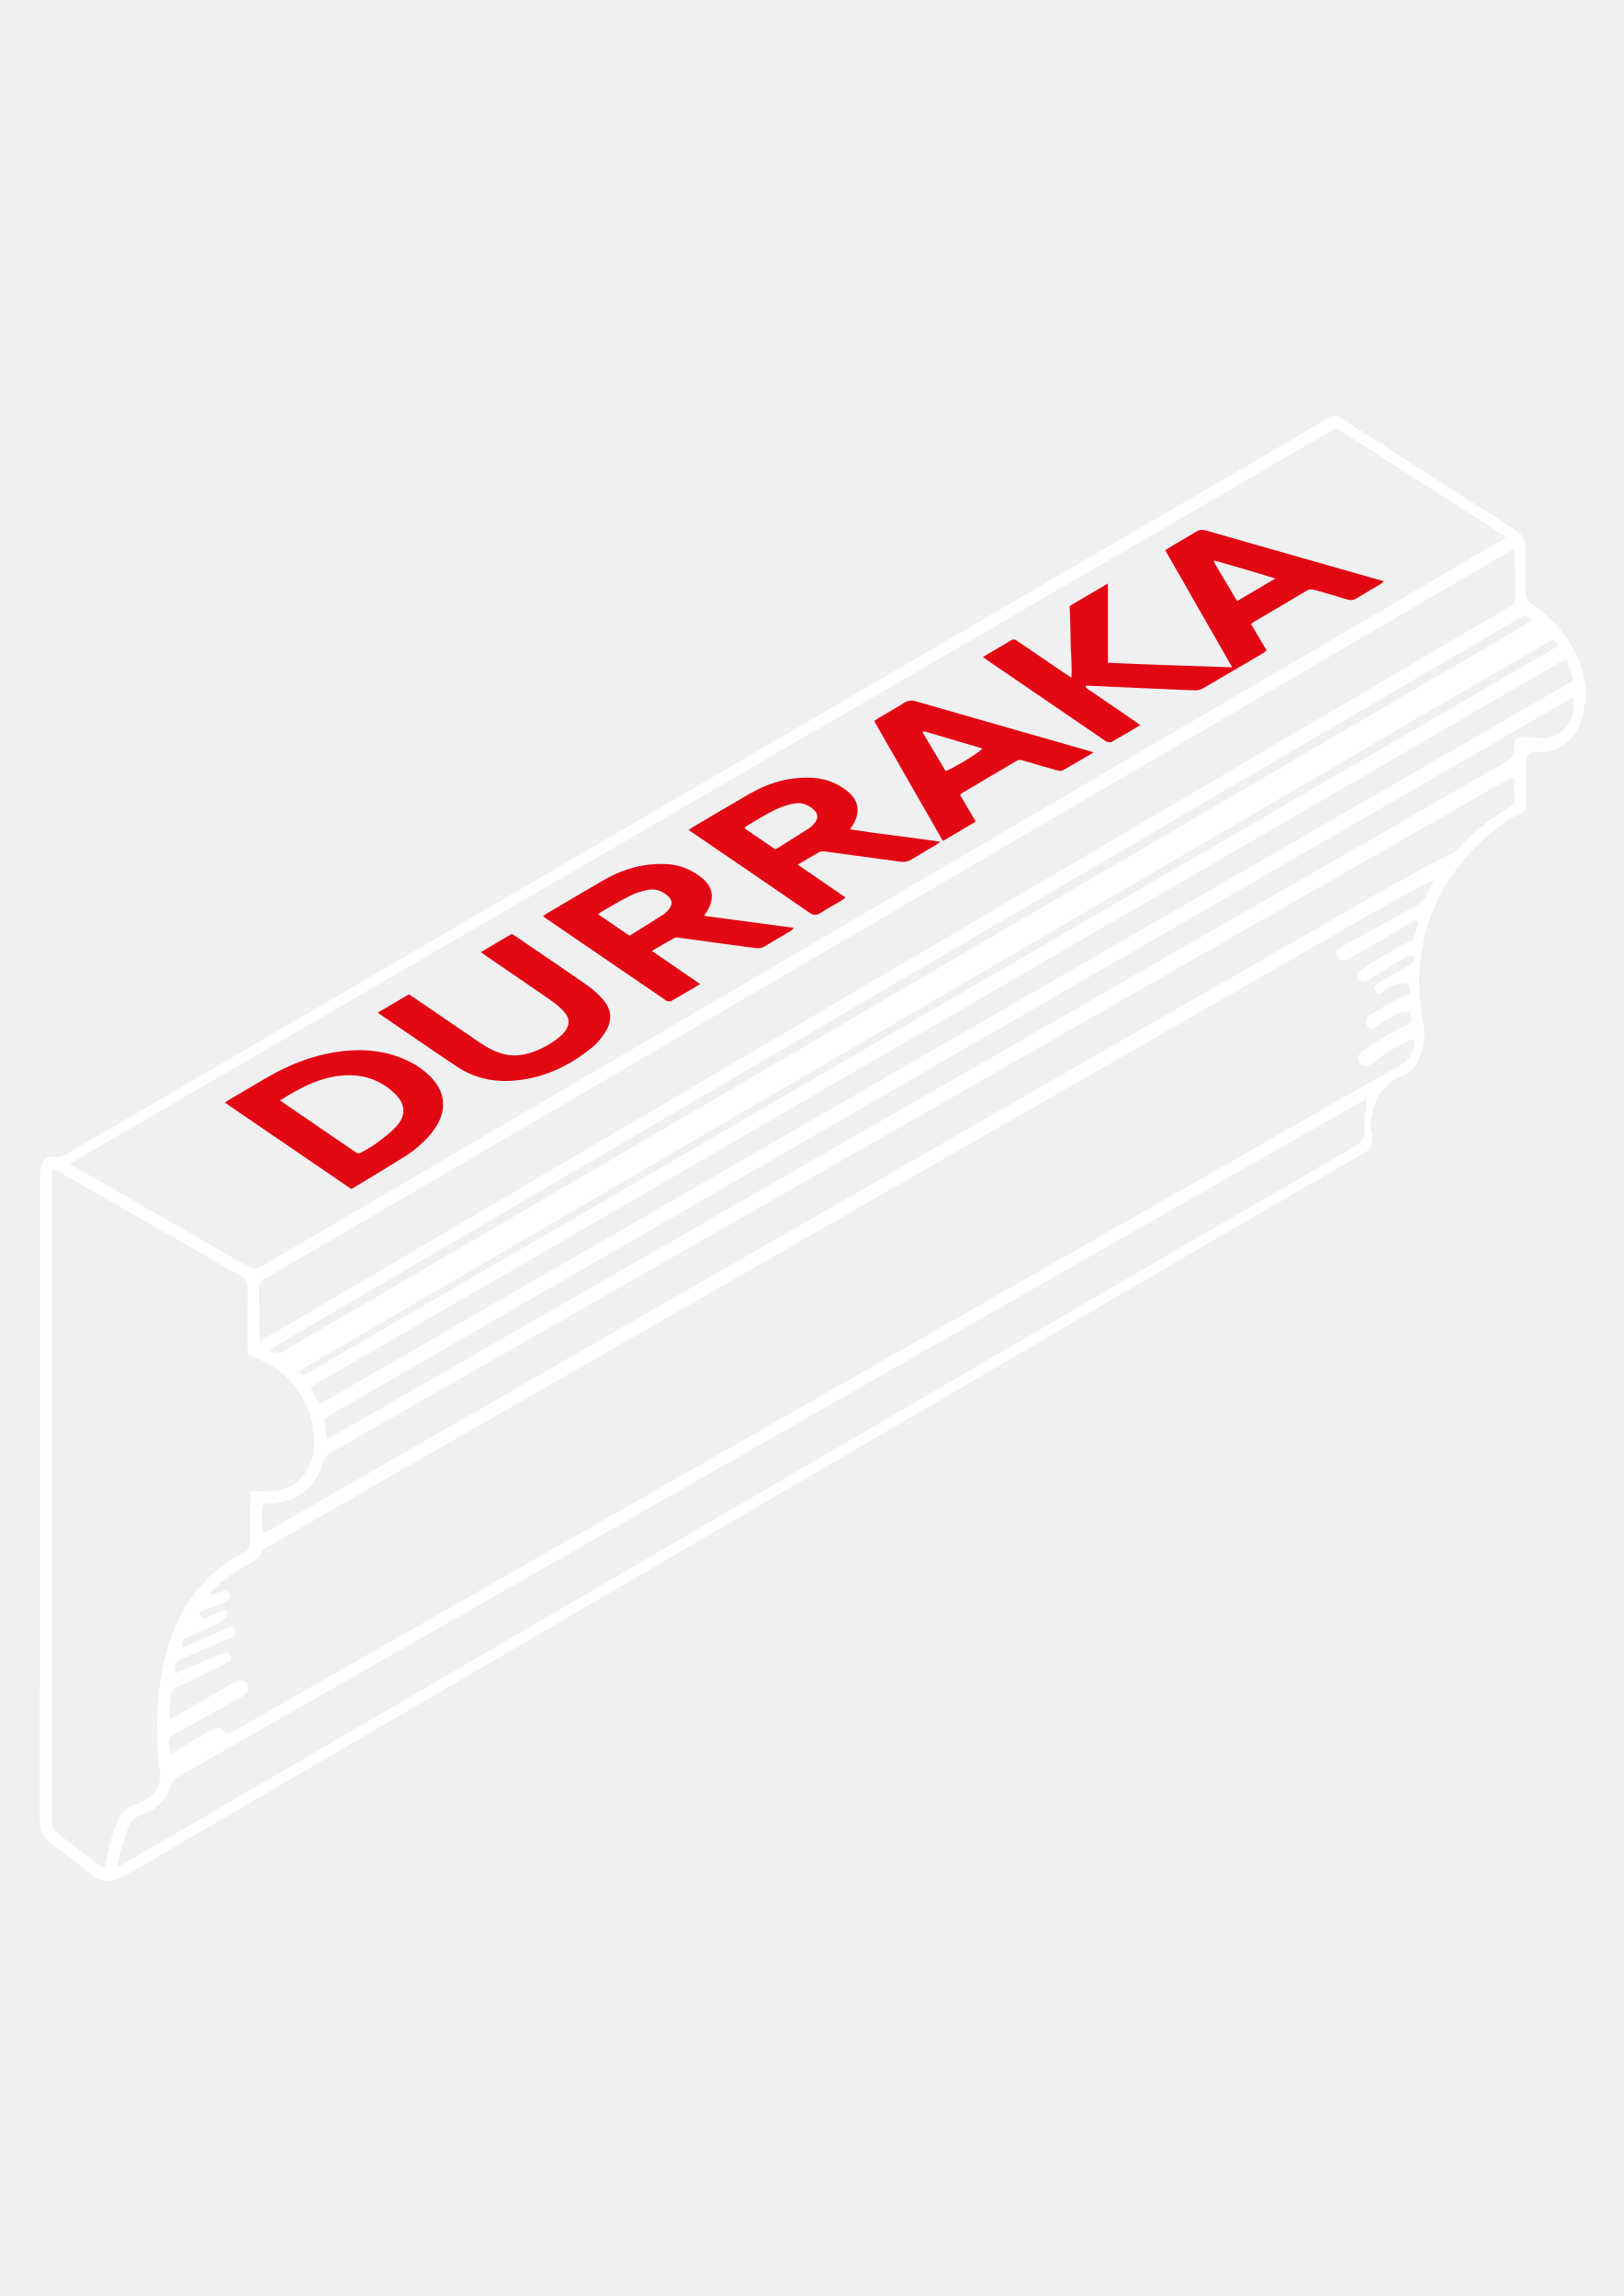
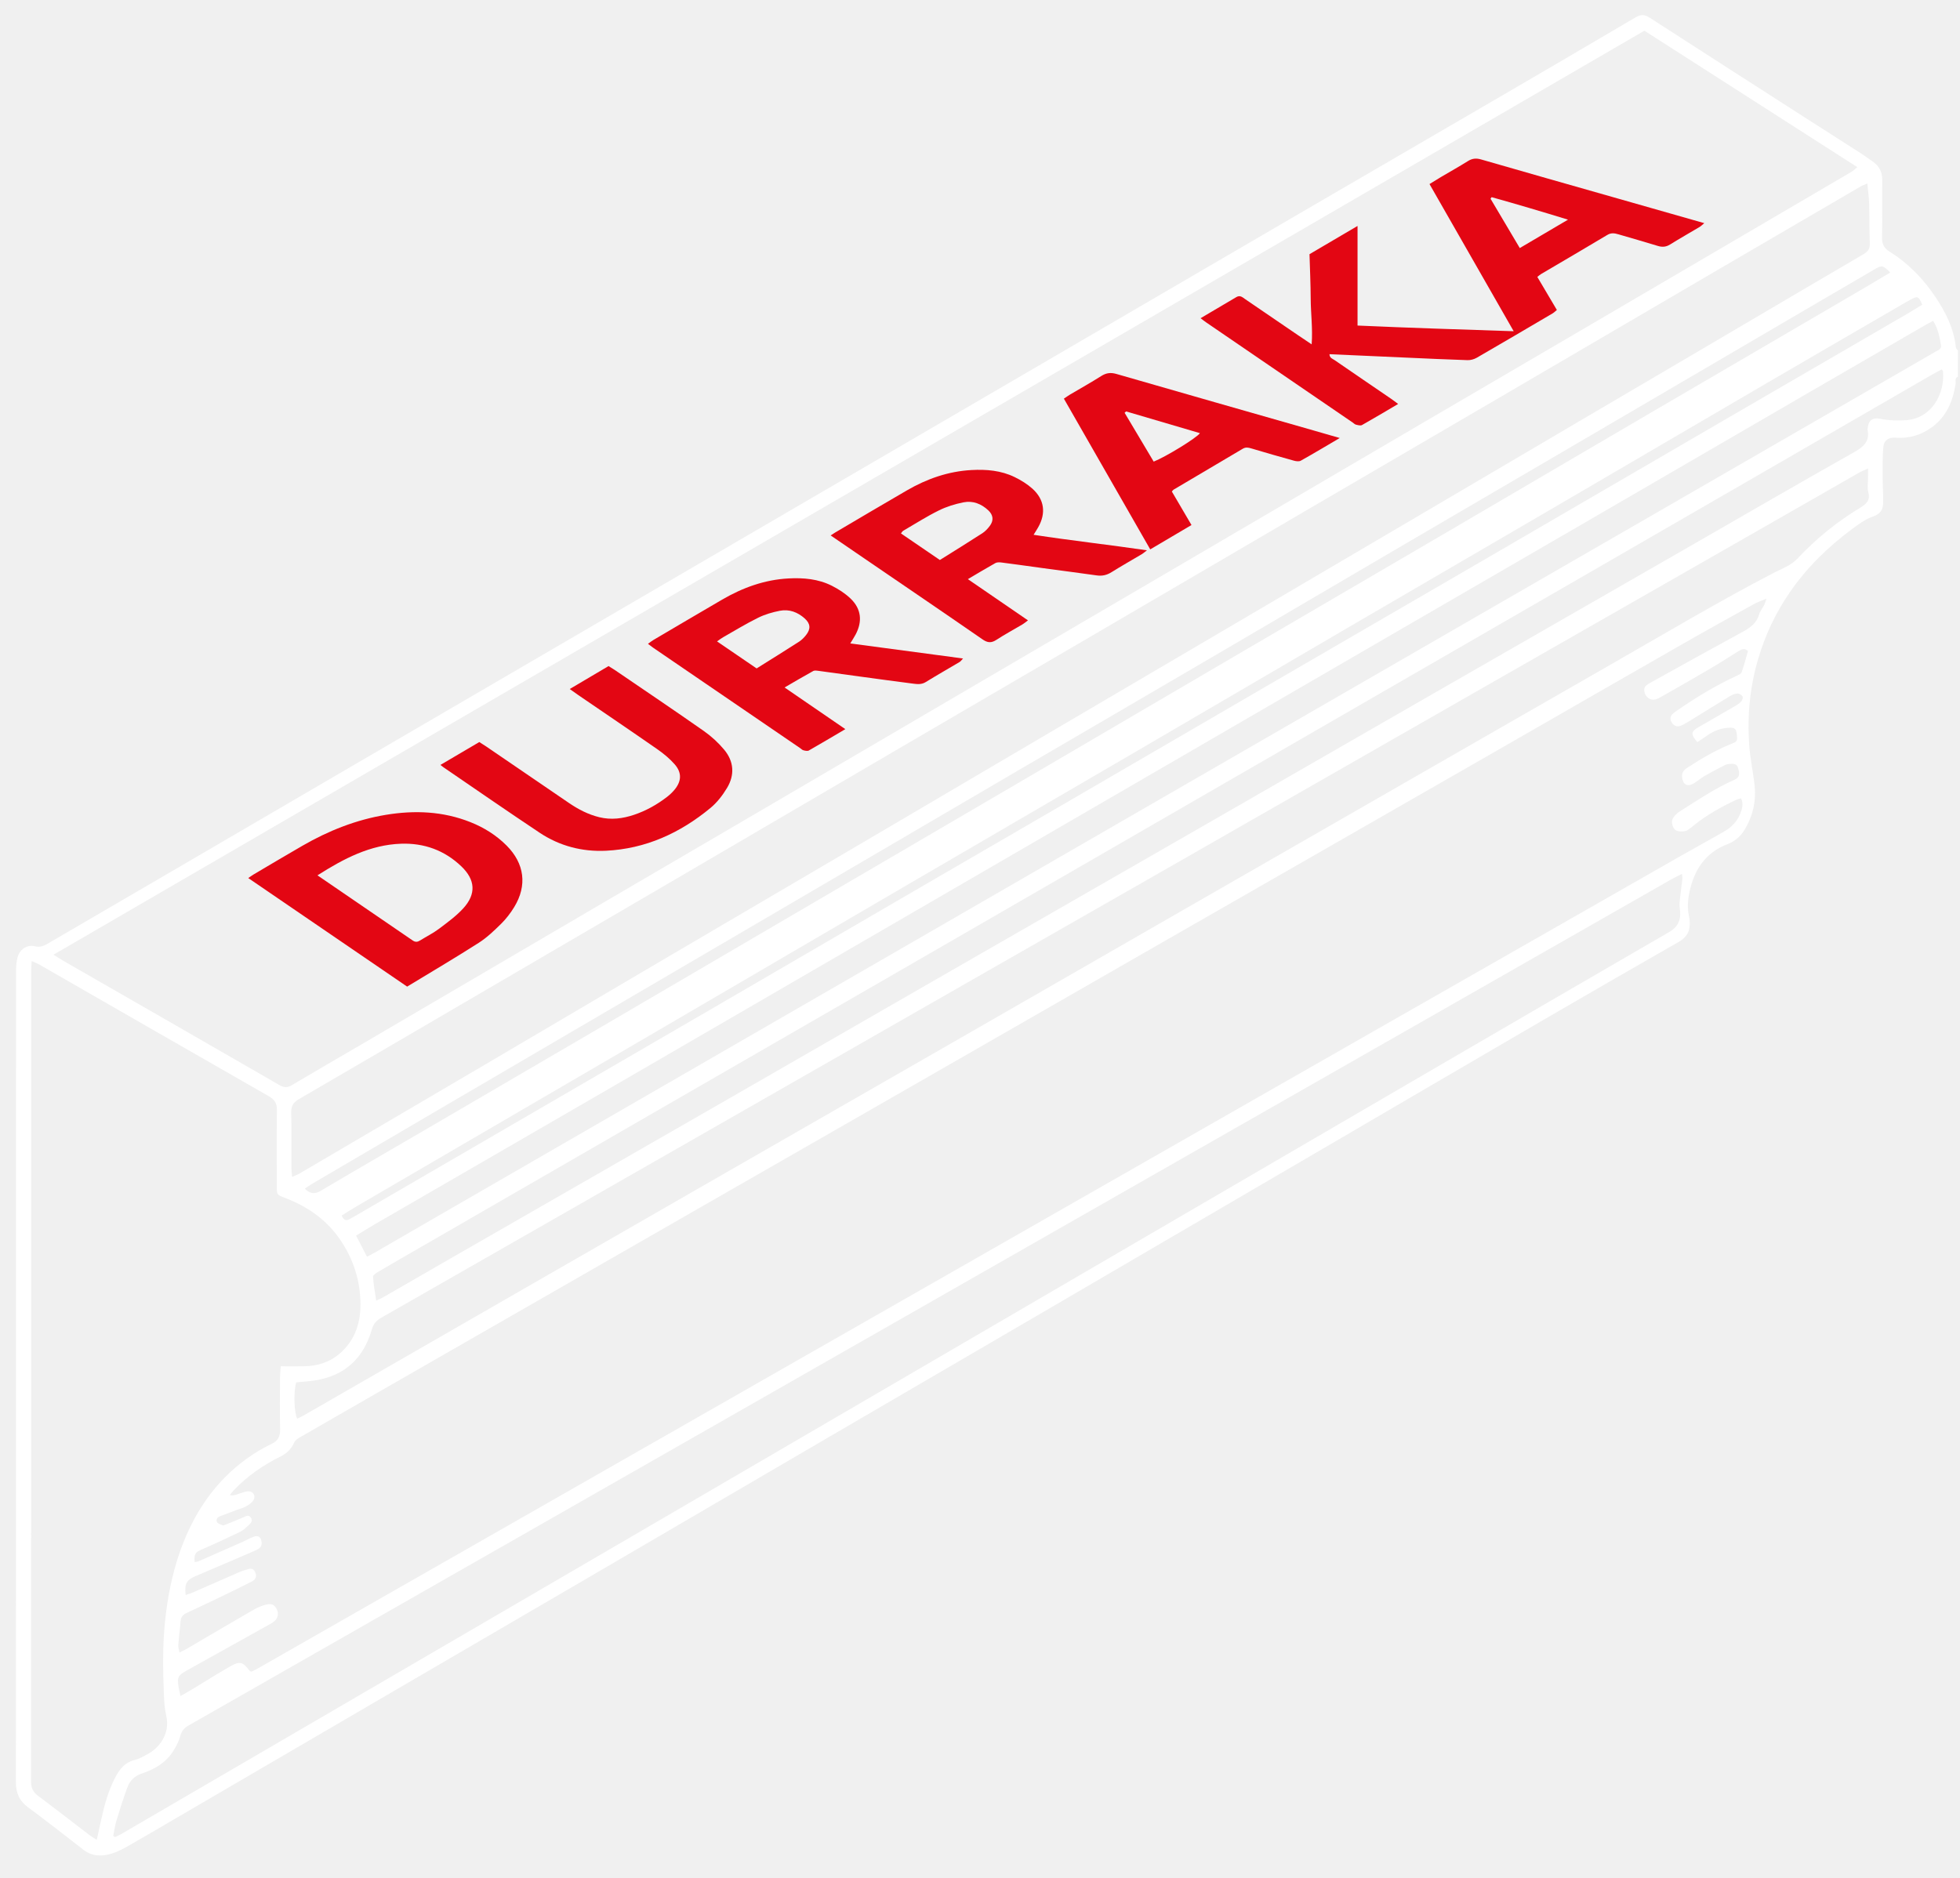
- <svg xmlns="http://www.w3.org/2000/svg" version="1.1" id="Layer_1" x="0px" y="0px" viewBox="0 0 595.28 841.89" style="enable-background:new 0 0 595.28 841.89;" xml:space="preserve">
+ <svg xmlns="http://www.w3.org/2000/svg" version="1.1" id="Layer_1" x="0px" y="0px" viewBox="10 148 572 548" xml:space="preserve">
  <style type="text/css">
	.st0{fill:#FFFFFF;}
	.st1{fill:#E30613;}
</style>
  <g>
    <path class="st0" d="M581.37,257.98c-1.02,0.45-0.54,1.37-0.65,2.1c-0.78,4.96-2.6,9.38-6.75,12.5c-3.23,2.43-6.89,3.51-10.94,3.18   c-1.76-0.14-3.22,0.75-3.39,2.6c-0.28,3-0.22,6.04-0.22,9.06c0,2.55,0.25,5.11,0.14,7.65c-0.08,1.84-0.97,3.04-3.03,3.74   c-2.2,0.75-4.2,2.27-6.12,3.69c-7.04,5.22-13.23,11.3-18.19,18.56c-4.04,5.91-7.06,12.29-9.09,19.17   c-2.46,8.3-3.26,16.75-2.64,25.34c0.27,3.73,1.05,7.41,1.51,11.13c0.61,4.91-0.38,9.52-3,13.72c-1.17,1.88-2.86,3.24-4.93,4.03   c-6.35,2.44-9.58,7.38-10.98,13.74c-0.53,2.42-0.72,4.88-0.16,7.37c0.22,1,0.25,2.08,0.13,3.1c-0.24,2.07-1.52,3.36-3.31,4.38   c-13.09,7.5-26.16,15.01-39.2,22.6c-21.45,12.49-42.86,25.04-64.29,37.56c-28.04,16.39-56.09,32.78-84.14,49.16   c-19.85,11.59-39.71,23.15-59.56,34.74c-23.91,13.96-47.82,27.95-71.73,41.92c-17.64,10.3-35.3,20.58-52.94,30.88   c-21.92,12.79-43.83,25.59-65.75,38.39c-4.76,2.78-9.5,5.58-14.28,8.31c-2.28,1.3-4.59,2.56-7.27,2.93   c-2.33,0.32-4.38-0.12-6.26-1.58c-5.36-4.17-10.71-8.36-16.17-12.4c-2.57-1.9-3.53-4.26-3.52-7.39   c0.04-50.91,0.03-101.82,0.03-152.73c0-28.05-0.01-56.11,0.02-84.16c0-1.26,0.11-2.56,0.42-3.78c0.6-2.33,2.8-3.86,5.09-3.26   c1.55,0.4,2.62-0.13,3.79-0.81c11.52-6.71,23.04-13.43,34.55-20.15c17.1-9.98,34.19-19.97,51.29-29.95   c35.17-20.52,70.33-41.03,105.5-61.55c24.34-14.2,48.69-28.39,73.03-42.59c33.24-19.39,66.47-38.79,99.71-58.18   c19.24-11.22,38.5-22.4,57.75-33.62c13.86-8.08,27.72-16.17,41.54-24.33c1.54-0.91,2.65-0.82,4.1,0.13   c15.29,9.89,30.62,19.71,45.94,29.55c5.24,3.37,10.5,6.7,15.74,10.07c1.14,0.73,2.21,1.57,3.34,2.33c1.94,1.31,2.86,3.06,2.83,5.45   c-0.08,5.59,0.06,11.19-0.06,16.78c-0.04,1.93,0.64,3.14,2.22,4.12c5.45,3.38,9.82,7.91,13.36,13.21c2.99,4.48,5.4,9.23,5.96,14.72   c0.03,0.31,0.39,0.59,0.6,0.89C581.37,252.87,581.37,255.42,581.37,257.98z M518.11,381.03c-0.55,0.17-1.01,0.25-1.41,0.44   c-4.34,2.05-8.52,4.36-12.28,7.38c-0.62,0.5-1.23,1.03-1.9,1.46c-0.95,0.6-2.94,0.52-3.63-0.07c-0.78-0.66-1.27-2.29-0.71-3.3   c0.43-0.79,1.17-1.52,1.94-2.01c5.19-3.28,10.27-6.75,15.93-9.25c1.58-0.7,1.78-1.57,1.17-3.55c-0.43-1.38-1.55-1.16-2.56-1.12   c-0.46,0.02-0.96,0.16-1.37,0.38c-1.98,1.02-3.96,2.04-5.88,3.15c-1.1,0.64-2.06,1.53-3.16,2.16c-1.84,1.05-3.06,0.35-3.35-1.74   c-0.18-1.3,0.42-2.13,1.43-2.79c4.02-2.62,8.14-5.07,12.59-6.88c2.23-0.91,2.19-0.88,1.89-3.32c-0.14-1.09-0.61-1.54-1.68-1.55   c-2.57,0-4.84,0.81-6.92,2.29c-0.95,0.67-1.93,1.3-2.87,1.93c-1.99-2.39-1.9-3.06,0.37-4.38c3.59-2.08,7.19-4.14,10.78-6.23   c0.61-0.36,1.24-0.77,1.69-1.3c0.3-0.36,0.55-1.14,0.36-1.44c-0.28-0.44-0.98-0.88-1.48-0.85c-0.75,0.04-1.54,0.37-2.2,0.77   c-4.1,2.48-8.16,5.02-12.24,7.52c-0.74,0.46-1.52,0.9-2.34,1.18c-1.05,0.35-1.89-0.17-2.43-1.06c-0.58-0.94-0.43-1.84,0.42-2.57   c0.36-0.31,0.76-0.59,1.15-0.86c5.52-3.83,11.25-7.3,17.36-10.13c0.56-0.26,1.34-0.58,1.5-1.05c0.73-2.07,1.27-4.21,1.85-6.23   c-1.17-0.97-2.01-0.39-2.82,0.1c-2.72,1.67-5.39,3.42-8.14,5.03c-4.81,2.83-9.67,5.6-14.52,8.36c-0.61,0.35-1.3,0.68-1.97,0.75   c-1.19,0.12-2.37-0.83-2.69-1.97c-0.38-1.34-0.1-2.01,1.44-2.86c9.07-5.04,18.14-10.09,27.25-15.04c2.18-1.19,3.99-2.52,4.71-5.05   c0.28-0.97,1-1.81,1.47-2.73c0.22-0.43,0.34-0.92,0.67-1.86c-1.55,0.67-2.68,1.04-3.7,1.61c-7.05,3.91-14.1,7.81-21.09,11.81   c-16.35,9.35-32.66,18.75-48.99,28.13c-18.96,10.88-37.93,21.76-56.9,32.63c-14.19,8.14-28.39,16.27-42.58,24.41   c-24.29,13.94-48.58,27.89-72.87,41.83c-22.56,12.95-45.14,25.88-67.7,38.83c-25.33,14.53-50.66,29.08-75.99,43.62   c-12.73,7.31-25.47,14.62-38.18,21.96c-0.65,0.38-1.42,0.89-1.69,1.53c-0.83,1.98-2.28,3.23-4.12,4.14   c-5.05,2.51-9.61,5.7-13.51,9.79c-0.42,0.44-0.76,0.94-1.14,1.41c0.87,0.18,1.5-0.02,2.14-0.22c0.99-0.3,1.96-0.73,2.97-0.87   c1.61-0.22,2.61,1.24,1.75,2.61c-0.47,0.75-1.34,1.32-2.14,1.78c-0.82,0.46-1.78,0.68-2.68,1.01c-1.64,0.61-3.28,1.24-4.92,1.86   c-0.8,0.3-1.23,1.02-0.86,1.69c0.27,0.49,1.08,0.72,1.7,0.95c0.24,0.09,0.61-0.13,0.9-0.25c1.7-0.68,3.41-1.33,5.08-2.08   c0.76-0.34,1.54-0.81,2.15,0c0.67,0.88,0.14,1.67-0.58,2.28c-0.79,0.67-1.53,1.48-2.44,1.92c-3.73,1.8-7.48,3.55-11.28,5.19   c-1.84,0.8-2.26,1.3-2.06,3.67c0.39-0.08,0.8-0.08,1.15-0.23c4.3-1.88,8.6-3.78,12.89-5.68c1.09-0.48,2.12-1.11,3.24-1.5   c1.33-0.46,2.09,0.15,2.27,1.55c0.2,1.57-0.93,2.09-2.03,2.57c-5.71,2.47-11.42,4.92-17.15,7.35c-2.74,1.16-3.36,2.19-2.99,5.57   c0.78-0.28,1.52-0.5,2.22-0.81c4.46-1.94,8.91-3.92,13.37-5.85c0.95-0.41,1.94-0.73,2.95-0.97c0.9-0.21,1.47,0.23,1.82,1.13   c0.48,1.25-0.06,2.03-1.07,2.55c-2.41,1.24-4.84,2.43-7.28,3.61c-3.88,1.87-7.76,3.74-11.67,5.54c-1.13,0.52-1.74,1.22-1.83,2.5   c-0.17,2.3-0.49,4.6-0.66,6.9c-0.05,0.64,0.2,1.31,0.34,2.17c0.88-0.44,1.46-0.69,2-1c6.55-3.83,13.07-7.69,19.64-11.48   c1.15-0.67,2.43-1.2,3.73-1.52c1.61-0.39,2.52,0.17,3.1,1.51c0.54,1.24,0.25,2.53-0.86,3.44c-0.55,0.45-1.21,0.78-1.83,1.12   c-7.87,4.39-15.75,8.78-23.63,13.17c-2.58,1.44-2.83,1.92-2.42,4.74c0.12,0.82,0.34,1.63,0.57,2.72c1.26-0.72,2.3-1.28,3.31-1.89   c3.76-2.27,7.46-4.63,11.28-6.8c2.77-1.57,3.63-1.27,5.54,1.29c0.09,0.11,0.27,0.16,0.54,0.31c0.62-0.31,1.34-0.63,2.02-1.02   c14.77-8.43,29.53-16.87,44.29-25.3c53.93-30.8,107.86-61.59,161.78-92.4c32.1-18.33,64.18-36.68,96.28-55.01   c37.78-21.58,75.56-43.15,113.34-64.72c4.09-2.33,8.23-4.56,12.3-6.93c1.96-1.14,3.53-2.77,4.45-4.89   C518.36,384.28,518.93,382.77,518.11,381.03z M489.9,156.96C335.12,246.88,180.59,336.65,25.62,426.68   c1.2,0.75,1.96,1.27,2.76,1.73c21.05,12.1,42.12,24.17,63.14,36.32c1.39,0.8,2.36,0.8,3.68,0.02c7-4.16,14.06-8.23,21.08-12.34   c23.42-13.72,46.83-27.46,70.25-41.18c16.67-9.76,33.36-19.5,50.03-29.26c23.08-13.51,46.15-27.04,69.23-40.56   c16.33-9.56,32.66-19.11,48.99-28.68c24.18-14.17,48.35-28.34,72.53-42.51c14.81-8.68,29.63-17.33,44.44-26   c16.47-9.64,32.93-19.29,49.39-28.94c9.71-5.69,19.42-11.38,29.13-17.09c0.56-0.33,1.04-0.8,1.78-1.39   C531.16,183.41,510.61,170.23,489.9,156.96z M91.91,546.83c2.61,0,4.84,0.05,7.07-0.01c3.78-0.1,7.25-1.19,10.14-3.68   c4.73-4.08,6.29-9.51,6.06-15.49c-0.26-6.87-2.5-13.16-6.57-18.7c-3.93-5.36-9.27-8.92-15.44-11.28c-2.38-0.91-2.4-0.89-2.4-3.37   c-0.01-7.43-0.05-14.87,0.03-22.3c0.02-1.9-0.6-3-2.31-3.98c-22.31-12.75-44.57-25.58-66.85-38.37c-0.66-0.38-1.39-0.65-2.4-1.12   c-0.05,1.18-0.13,2.02-0.13,2.87c-0.01,78.88,0,157.76-0.05,236.64c0,1.9,0.61,3.1,2.09,4.21c5.05,3.78,10.02,7.66,15.04,11.49   c0.54,0.41,1.14,0.74,2.05,1.33c0.49-2.24,0.91-4.15,1.33-6.06c0.92-4.14,2.03-8.22,3.98-12c1.27-2.46,2.85-4.57,5.82-5.27   c1.29-0.3,2.49-1.06,3.69-1.69c3.38-1.78,6.66-5.9,5.46-11.19c-0.46-2.01-0.61-4.11-0.69-6.17c-0.28-7.09-0.41-14.17,0.32-21.26   c0.73-7.1,2.08-14.04,4.47-20.77c2.85-7.99,6.96-15.23,12.94-21.33c4.01-4.09,8.6-7.39,13.74-9.87c1.88-0.91,2.47-2.17,2.44-4.15   c-0.09-5.11-0.04-10.23-0.02-15.34C91.75,549.03,91.84,548.09,91.91,546.83z M95.25,491.54c0.95-0.43,1.6-0.65,2.19-0.99   c18.11-10.63,36.21-21.26,54.31-31.9c16.79-9.88,33.56-19.79,50.35-29.66c20.44-12.02,40.9-24,61.34-36.01   c17.21-10.11,34.4-20.25,51.6-30.37c16.65-9.79,33.31-19.57,49.97-29.36c20.37-11.98,40.74-23.96,61.11-35.94   c14.45-8.5,28.9-17.01,43.35-25.51c15.55-9.15,31.11-18.28,46.66-27.43c12.52-7.37,25.03-14.76,37.58-22.09   c1.3-0.76,2.03-1.54,1.97-3.16c-0.15-3.91-0.09-7.83-0.2-11.74c-0.06-1.87-0.33-3.73-0.52-5.83c-0.89,0.4-1.55,0.64-2.15,0.99   c-13.58,7.92-27.16,15.85-40.73,23.78c-20.46,11.97-40.91,23.95-61.37,35.92c-19.15,11.2-38.32,22.37-57.47,33.57   c-20.39,11.92-40.77,23.87-61.16,35.79c-19.36,11.32-38.73,22.61-58.09,33.93c-21.43,12.53-42.84,25.08-64.26,37.61   c-18.32,10.72-36.66,21.42-54.99,32.13c-19.15,11.19-38.3,22.4-57.48,33.56c-1.55,0.9-2.3,1.9-2.27,3.77   c0.11,5.43,0.03,10.87,0.05,16.3C95.04,489.66,95.16,490.42,95.25,491.54z M43.04,683.9c0.17,0.12,0.34,0.24,0.51,0.36   c0.56-0.26,1.14-0.48,1.67-0.79c5.87-3.41,11.72-6.84,17.59-10.26c21.73-12.67,43.45-25.33,65.18-38   c28.69-16.73,57.38-33.46,86.07-50.19c38.41-22.41,76.82-44.82,115.23-67.22c34.96-20.39,69.93-40.79,104.9-61.16   c20.97-12.22,41.96-24.41,62.96-36.58c2.36-1.37,3.38-3.27,3.18-5.93c-0.07-0.87-0.26-1.75-0.18-2.6c0.22-2.3,0.56-4.58,0.82-6.88   c0.05-0.42-0.05-0.85-0.1-1.57c-1.23,0.63-2.22,1.1-3.17,1.64c-21.49,12.26-42.97,24.52-64.46,36.79   c-36.32,20.73-72.64,41.45-108.96,62.18c-36.87,21.05-73.74,42.1-110.61,63.15c-37.22,21.25-74.44,42.49-111.66,63.73   c-12.34,7.04-24.66,14.11-37.01,21.13c-1.27,0.72-1.99,1.58-2.38,3.04c-0.42,1.58-1.23,3.11-2.12,4.5c-2.12,3.32-5.4,5.22-9,6.42   c-2.22,0.74-3.59,2.09-4.33,4.1c-1.16,3.14-2.17,6.33-3.14,9.53C43.58,680.79,43.36,682.36,43.04,683.9z M555.17,284.75   c-1.19,0.55-1.98,0.85-2.7,1.27c-11.5,6.57-22.99,13.16-34.49,19.74c-23.9,13.67-47.8,27.32-71.69,40.99   c-32.62,18.66-65.23,37.33-97.86,56c-17.94,10.26-35.89,20.5-53.83,30.76c-28.19,16.12-56.38,32.25-84.57,48.38   c-29.57,16.92-59.14,33.85-88.73,50.75c-1.39,0.79-2.28,1.68-2.75,3.33c-2.41,8.47-7.89,13.66-16.74,15   c-1.79,0.27-3.61,0.38-5.37,0.56c-0.8,2.83-0.62,9.02,0.32,10.6c0.69-0.35,1.41-0.68,2.09-1.08   c21.59-12.42,43.17-24.84,64.76-37.26c21.31-12.26,42.62-24.52,63.94-36.76c21.73-12.49,43.47-24.96,65.21-37.44   c20.49-11.77,40.96-23.56,61.45-35.33c28.58-16.42,57.17-32.84,85.76-49.26c13.77-7.91,27.55-15.82,41.33-23.72   c15.37-8.81,30.6-17.88,46.33-26.05c2.38-1.24,5-2.12,6.93-4.17c5.44-5.8,11.56-10.79,18.37-14.88c1.82-1.1,2.94-2.19,2.3-4.55   c-0.34-1.27-0.07-2.7-0.07-4.06C555.16,286.76,555.17,285.99,555.17,284.75z M574.18,241.66c-0.89,0.47-1.66,0.85-2.4,1.28   c-11.12,6.44-22.24,12.87-33.34,19.32c-21.26,12.34-42.5,24.7-63.76,37.04c-21.12,12.26-42.25,24.49-63.37,36.75   c-25.75,14.94-51.48,29.89-77.23,44.83c-25.95,15.06-51.9,30.12-77.85,45.18c-22.84,13.26-45.68,26.53-68.54,39.77   c-22.78,13.2-45.58,26.38-68.37,39.58c-1.77,1.03-3.5,2.12-5.4,3.28c0.62,1.19,1.13,2.16,1.63,3.14c0.5,0.97,0.99,1.94,1.54,3.02   c0.94-0.49,1.65-0.84,2.33-1.23c5.67-3.28,11.32-6.57,16.99-9.84c22.67-13.1,45.35-26.19,68.02-39.28   c26.89-15.53,53.79-31.05,80.68-46.58c22.68-13.09,45.35-26.19,68.02-39.28c26.89-15.53,53.79-31.05,80.68-46.57   c21.23-12.25,42.46-24.49,63.68-36.74c21.57-12.45,43.14-24.91,64.71-37.36c4.22-2.44,8.44-4.87,12.65-7.31   c0.74-0.43,1.79-0.78,1.61-1.85C576.06,246.41,575.6,243.99,574.18,241.66z M576.67,255.83c-0.98,0.53-1.89,0.99-2.77,1.49   c-10.5,6.07-20.99,12.15-31.5,18.22c-22.66,13.1-45.33,26.19-67.99,39.28c-22.73,13.13-45.48,26.25-68.21,39.38   c-22.67,13.09-45.33,26.18-67.99,39.27c-18.52,10.7-37.04,21.4-55.56,32.09c-26.4,15.24-52.81,30.47-79.21,45.7   c-22.74,13.12-45.47,26.25-68.21,39.38c-4.91,2.83-9.82,5.65-14.71,8.52c-0.65,0.38-1.67,1.03-1.65,1.51   c0.13,2.26,0.55,4.5,0.91,6.99c0.94-0.44,1.52-0.67,2.06-0.98c6.85-3.94,13.69-7.9,20.54-11.84   c26.86-15.43,53.72-30.85,80.57-46.28c19.59-11.26,39.16-22.55,58.74-33.81c26.99-15.52,53.99-31.01,80.98-46.53   c20-11.5,39.99-23.01,59.99-34.51c26.92-15.47,53.86-30.93,80.78-46.4c15.85-9.11,31.66-18.29,47.58-27.27   c2.79-1.57,4.7-3.15,4.01-6.59c-0.02-0.08,0-0.16,0.01-0.24c0.18-2.49,1.35-3.43,3.8-2.94c2.43,0.49,4.85,0.55,7.33,0.39   c7.56-0.5,11.45-7.65,10.87-14.29C577.04,256.3,576.96,256.24,576.67,255.83z M561.64,227.56c-2.12-2.15-2.4-2.21-4.5-0.99   c-6.83,3.98-13.65,7.97-20.46,11.96c-21.07,12.34-42.14,24.69-63.22,37.02c-18.11,10.6-36.24,21.18-54.36,31.79   c-17.08,10-34.13,20.05-51.21,30.05c-20.45,11.98-40.93,23.92-61.39,35.88c-21.01,12.29-42.01,24.6-63.01,36.9   c-22.94,13.43-45.87,26.85-68.81,40.27c-12.81,7.5-25.62,15-38.43,22.5c-11.78,6.9-23.55,13.8-35.32,20.71   c-0.66,0.38-1.26,0.85-1.97,1.33c1.59,1.57,2.93,1.65,4.66,0.62c9.82-5.82,19.71-11.53,29.57-17.28   c16.41-9.58,32.82-19.16,49.22-28.75c22.26-13.02,44.51-26.06,66.76-39.08c18.95-11.09,37.9-22.17,56.85-33.26   c22.11-12.95,44.22-25.92,66.33-38.86c19.15-11.21,38.33-22.39,57.48-33.6c20.19-11.82,40.36-23.66,60.54-35.48   c21.02-12.3,42.05-24.57,63.07-36.86C556.12,230.85,558.78,229.25,561.64,227.56z M570.99,236.93c-1.1-2.5-1.31-2.58-3.36-1.49   c-0.56,0.3-1.12,0.61-1.67,0.93c-13.52,7.86-27.06,15.7-40.57,23.59c-21.16,12.35-42.29,24.75-63.45,37.11   c-18.81,10.99-37.65,21.93-56.47,32.92c-21.16,12.36-42.29,24.75-63.45,37.11c-22.61,13.2-45.24,26.35-67.84,39.55   c-26.33,15.37-52.63,30.78-78.96,46.15c-27.09,15.81-54.19,31.6-81.28,47.41c-1.42,0.83-2.79,1.73-4.24,2.63   c0.54,1.19,1.15,1.62,2.17,1.1c0.57-0.29,1.12-0.6,1.67-0.92c20.02-11.64,40.03-23.27,60.05-34.91   c15.25-8.87,30.52-17.72,45.77-26.59c20.7-12.04,41.39-24.11,62.09-36.15c13.18-7.67,26.38-15.3,39.56-22.97   c21.19-12.32,42.36-24.66,63.55-36.98c20.02-11.64,40.05-23.25,60.06-34.88c23.12-13.45,46.22-26.92,69.34-40.36   c17.53-10.19,35.07-20.36,52.6-30.55C568.08,238.76,569.54,237.82,570.99,236.93z" />
    <g>
      <path class="st1" d="M480.64,205.52c-12.81-3.65-25.62-7.28-38.41-10.98c-1.43-0.41-2.58-0.31-3.83,0.48    c-2.57,1.61-5.22,3.09-7.83,4.63c-1.08,0.64-2.15,1.31-3.39,2.08c8.16,14.27,16.23,28.38,24.57,42.96    c-15.46-0.52-30.38-0.97-45.57-1.66c0-9.78,0-19.22,0-29.07c-4.92,2.89-9.44,5.55-14.02,8.24c0.13,4.38,0.33,8.68,0.35,12.99    c0.02,4.32,0.62,8.63,0.28,13.33c-1.65-1.11-2.9-1.94-4.15-2.79c-5.08-3.46-10.16-6.93-15.24-10.4c-0.78-0.53-1.48-1.26-2.58-0.61    c-3.42,2.04-6.86,4.05-10.45,6.17c0.66,0.49,1.14,0.88,1.65,1.23c14.24,9.74,28.48,19.47,42.73,29.21c0.33,0.23,0.64,0.56,1,0.64    c0.57,0.13,1.31,0.35,1.74,0.1c3.47-1.95,6.88-4,10.54-6.15c-0.85-0.63-1.46-1.11-2.11-1.55c-5.47-3.74-10.96-7.47-16.41-11.23    c-0.59-0.4-1.5-0.62-1.52-1.75c7.59,0.34,15.08,0.68,22.57,1.01c5.91,0.26,11.81,0.55,17.72,0.73c0.89,0.03,1.91-0.25,2.69-0.7    c7.4-4.27,14.76-8.61,22.12-12.94c0.45-0.26,0.82-0.65,1.26-1.01c-1.94-3.28-3.8-6.42-5.7-9.64c0.44-0.35,0.72-0.62,1.05-0.82    c6.46-3.81,12.95-7.59,19.39-11.45c1.11-0.67,2.1-0.5,3.19-0.18c3.82,1.13,7.67,2.2,11.47,3.38c1.32,0.41,2.43,0.35,3.62-0.39    c2.85-1.77,5.77-3.42,8.65-5.14c0.43-0.26,0.79-0.64,1.35-1.1C498.26,210.55,489.45,208.03,480.64,205.52z M453.53,220.41    c-2.97-5.01-5.76-9.71-8.54-14.41c0.11-0.15,0.21-0.3,0.32-0.45c7.28,2.04,14.52,4.18,22.29,6.57    C462.68,215.02,458.24,217.63,453.53,220.41z" />
      <path class="st1" d="M147.31,388c-8.02-3.2-16.31-3.53-24.72-2.14c-8.69,1.44-16.73,4.64-24.32,9.02    c-4.77,2.75-9.5,5.57-14.24,8.37c-0.45,0.27-0.88,0.59-1.58,1.06c15.51,10.6,30.78,21.04,46.37,31.69    c7.03-4.27,14.04-8.4,20.89-12.78c2.4-1.53,4.51-3.56,6.55-5.57c1.46-1.44,2.75-3.13,3.82-4.89c3.82-6.29,2.99-12.67-2.2-17.9    C154.86,391.82,151.28,389.58,147.31,388z M145.22,413.13c-2.07,2.27-4.63,4.13-7.1,5.99c-1.71,1.29-3.66,2.25-5.49,3.39    c-0.75,0.47-1.38,0.58-2.18,0.03c-9.13-6.27-18.28-12.51-27.8-19.02c7.71-4.91,15.38-8.91,24.37-9.23    c6.74-0.24,12.72,1.91,17.64,6.63C148.72,404.82,149.02,408.95,145.22,413.13z" />
      <path class="st1" d="M312.98,301.92c2.33-4.1,1.83-8.1-1.68-11.27c-1.52-1.36-3.33-2.48-5.18-3.38c-3.97-1.94-8.26-2.3-12.62-2.06    c-6.76,0.37-12.97,2.55-18.78,5.91c-7.05,4.08-14.05,8.24-21.06,12.37c-0.34,0.2-0.66,0.43-1.24,0.81    c3.42,2.34,6.58,4.5,9.74,6.66c11.54,7.89,23.1,15.74,34.59,23.69c1.47,1.02,2.57,1.09,4.05,0.12c2.47-1.61,5.08-3.01,7.62-4.52    c0.5-0.3,0.95-0.69,1.58-1.16c-5.88-4.04-11.56-7.93-17.54-12.03c2.94-1.73,5.45-3.26,8.02-4.69c0.5-0.28,1.25-0.24,1.86-0.16    c3.96,0.51,7.91,1.07,11.86,1.61c5.3,0.72,10.6,1.4,15.89,2.15c1.58,0.22,2.93-0.09,4.3-0.95c2.91-1.82,5.9-3.5,8.85-5.26    c0.43-0.26,0.81-0.61,1.49-1.12c-11.19-1.64-22.06-2.83-33.09-4.53C312.25,303.13,312.63,302.54,312.98,301.92z M298.88,301.49    c-0.61,0.82-1.35,1.62-2.2,2.17c-4.08,2.64-8.22,5.19-12.39,7.81c-3.86-2.64-7.54-5.15-11.36-7.76c0.29-0.35,0.43-0.64,0.66-0.77    c3.45-2.01,6.82-4.17,10.39-5.93c2.25-1.12,4.75-1.89,7.23-2.38c2.72-0.54,5.21,0.45,7.24,2.37    C299.87,298.34,300.04,299.92,298.88,301.49z" />
      <path class="st1" d="M259.7,333.22c2.04-3.83,1.66-7.5-1.48-10.5c-1.58-1.51-3.52-2.76-5.49-3.75c-3.95-1.98-8.24-2.35-12.6-2.12    c-7.01,0.37-13.4,2.7-19.41,6.2c-6.69,3.9-13.35,7.83-20.02,11.76c-0.52,0.3-0.98,0.69-1.6,1.13c0.6,0.45,1.03,0.8,1.48,1.11    c14.3,9.77,28.61,19.55,42.91,29.32c0.33,0.23,0.63,0.56,1,0.65c0.5,0.13,1.16,0.28,1.55,0.06c3.51-1.99,6.97-4.07,10.66-6.24    c-5.95-4.08-11.65-7.99-17.73-12.16c3-1.74,5.65-3.32,8.35-4.8c0.43-0.24,1.1-0.11,1.65-0.04c3.95,0.53,7.9,1.09,11.85,1.63    c5.22,0.71,10.43,1.42,15.65,2.09c1.25,0.16,2.47,0.3,3.7-0.46c3.26-2.02,6.59-3.9,9.88-5.86c0.34-0.2,0.57-0.58,1-1.02    c-11.08-1.48-21.87-2.93-32.9-4.4C258.81,334.72,259.29,333.99,259.7,333.22z M245.25,333.36c-0.58,0.74-1.28,1.46-2.06,1.96    c-4.07,2.62-8.19,5.17-12.38,7.8c-3.89-2.66-7.6-5.19-11.55-7.89c0.79-0.55,1.26-0.93,1.79-1.22c3.39-1.93,6.72-3.97,10.21-5.69    c1.97-0.97,4.16-1.61,6.32-2.03c2.73-0.53,5.2,0.39,7.26,2.24C246.52,330.04,246.66,331.57,245.25,333.36z" />
      <path class="st1" d="M215.38,361.37c-8.57-6.01-17.25-11.85-25.9-17.75c-0.59-0.4-1.2-0.76-1.88-1.19    c-3.71,2.19-7.38,4.36-11.33,6.7c1.04,0.74,1.73,1.25,2.44,1.73c7.72,5.28,15.46,10.51,23.13,15.85c1.82,1.27,3.58,2.72,5.04,4.38    c2.19,2.49,2.03,5.03-0.13,7.56c-0.62,0.72-1.33,1.39-2.08,1.97c-2.93,2.26-6.13,4.05-9.64,5.23c-3.31,1.11-6.68,1.55-10.14,0.7    c-3.23-0.79-6.11-2.29-8.84-4.15c-8.05-5.5-16.1-11-24.15-16.49c-0.65-0.44-1.32-0.85-2.02-1.3c-3.72,2.19-7.36,4.33-11.35,6.68    c0.46,0.36,0.64,0.52,0.84,0.65c9.37,6.4,18.69,12.87,28.13,19.15c5.82,3.87,12.38,5.58,19.34,5.25    c11.6-0.56,21.65-5.18,30.49-12.48c1.93-1.59,3.55-3.7,4.85-5.86c2.28-3.8,2.01-7.75-0.84-11.16    C219.63,364.79,217.58,362.91,215.38,361.37z" />
      <path class="st1" d="M335.81,257.16c-1.68-0.49-2.99-0.31-4.45,0.62c-2.96,1.88-6.04,3.59-9.06,5.38    c-0.6,0.36-1.16,0.77-1.82,1.21c8.43,14.72,16.79,29.31,25.2,44c4.13-2.44,8.01-4.73,12.04-7.11c-2.03-3.46-3.91-6.66-5.73-9.78    c0.29-0.32,0.38-0.48,0.51-0.55c6.73-3.98,13.47-7.94,20.19-11.94c0.87-0.52,1.62-0.35,2.5-0.09c4.12,1.23,8.26,2.43,12.41,3.57    c0.64,0.18,1.5,0.3,2.02,0.01c3.68-2.06,7.3-4.23,11.37-6.62c-2.86-0.83-5.28-1.53-7.69-2.22    C374.11,268.15,354.95,262.69,335.81,257.16z M346.69,282.75c-2.82-4.73-5.65-9.5-8.49-14.26c0.15-0.13,0.3-0.26,0.45-0.39    c7.16,2.11,14.32,4.22,21.53,6.34C359.28,275.8,350.27,281.33,346.69,282.75z" />
    </g>
  </g>
</svg>
